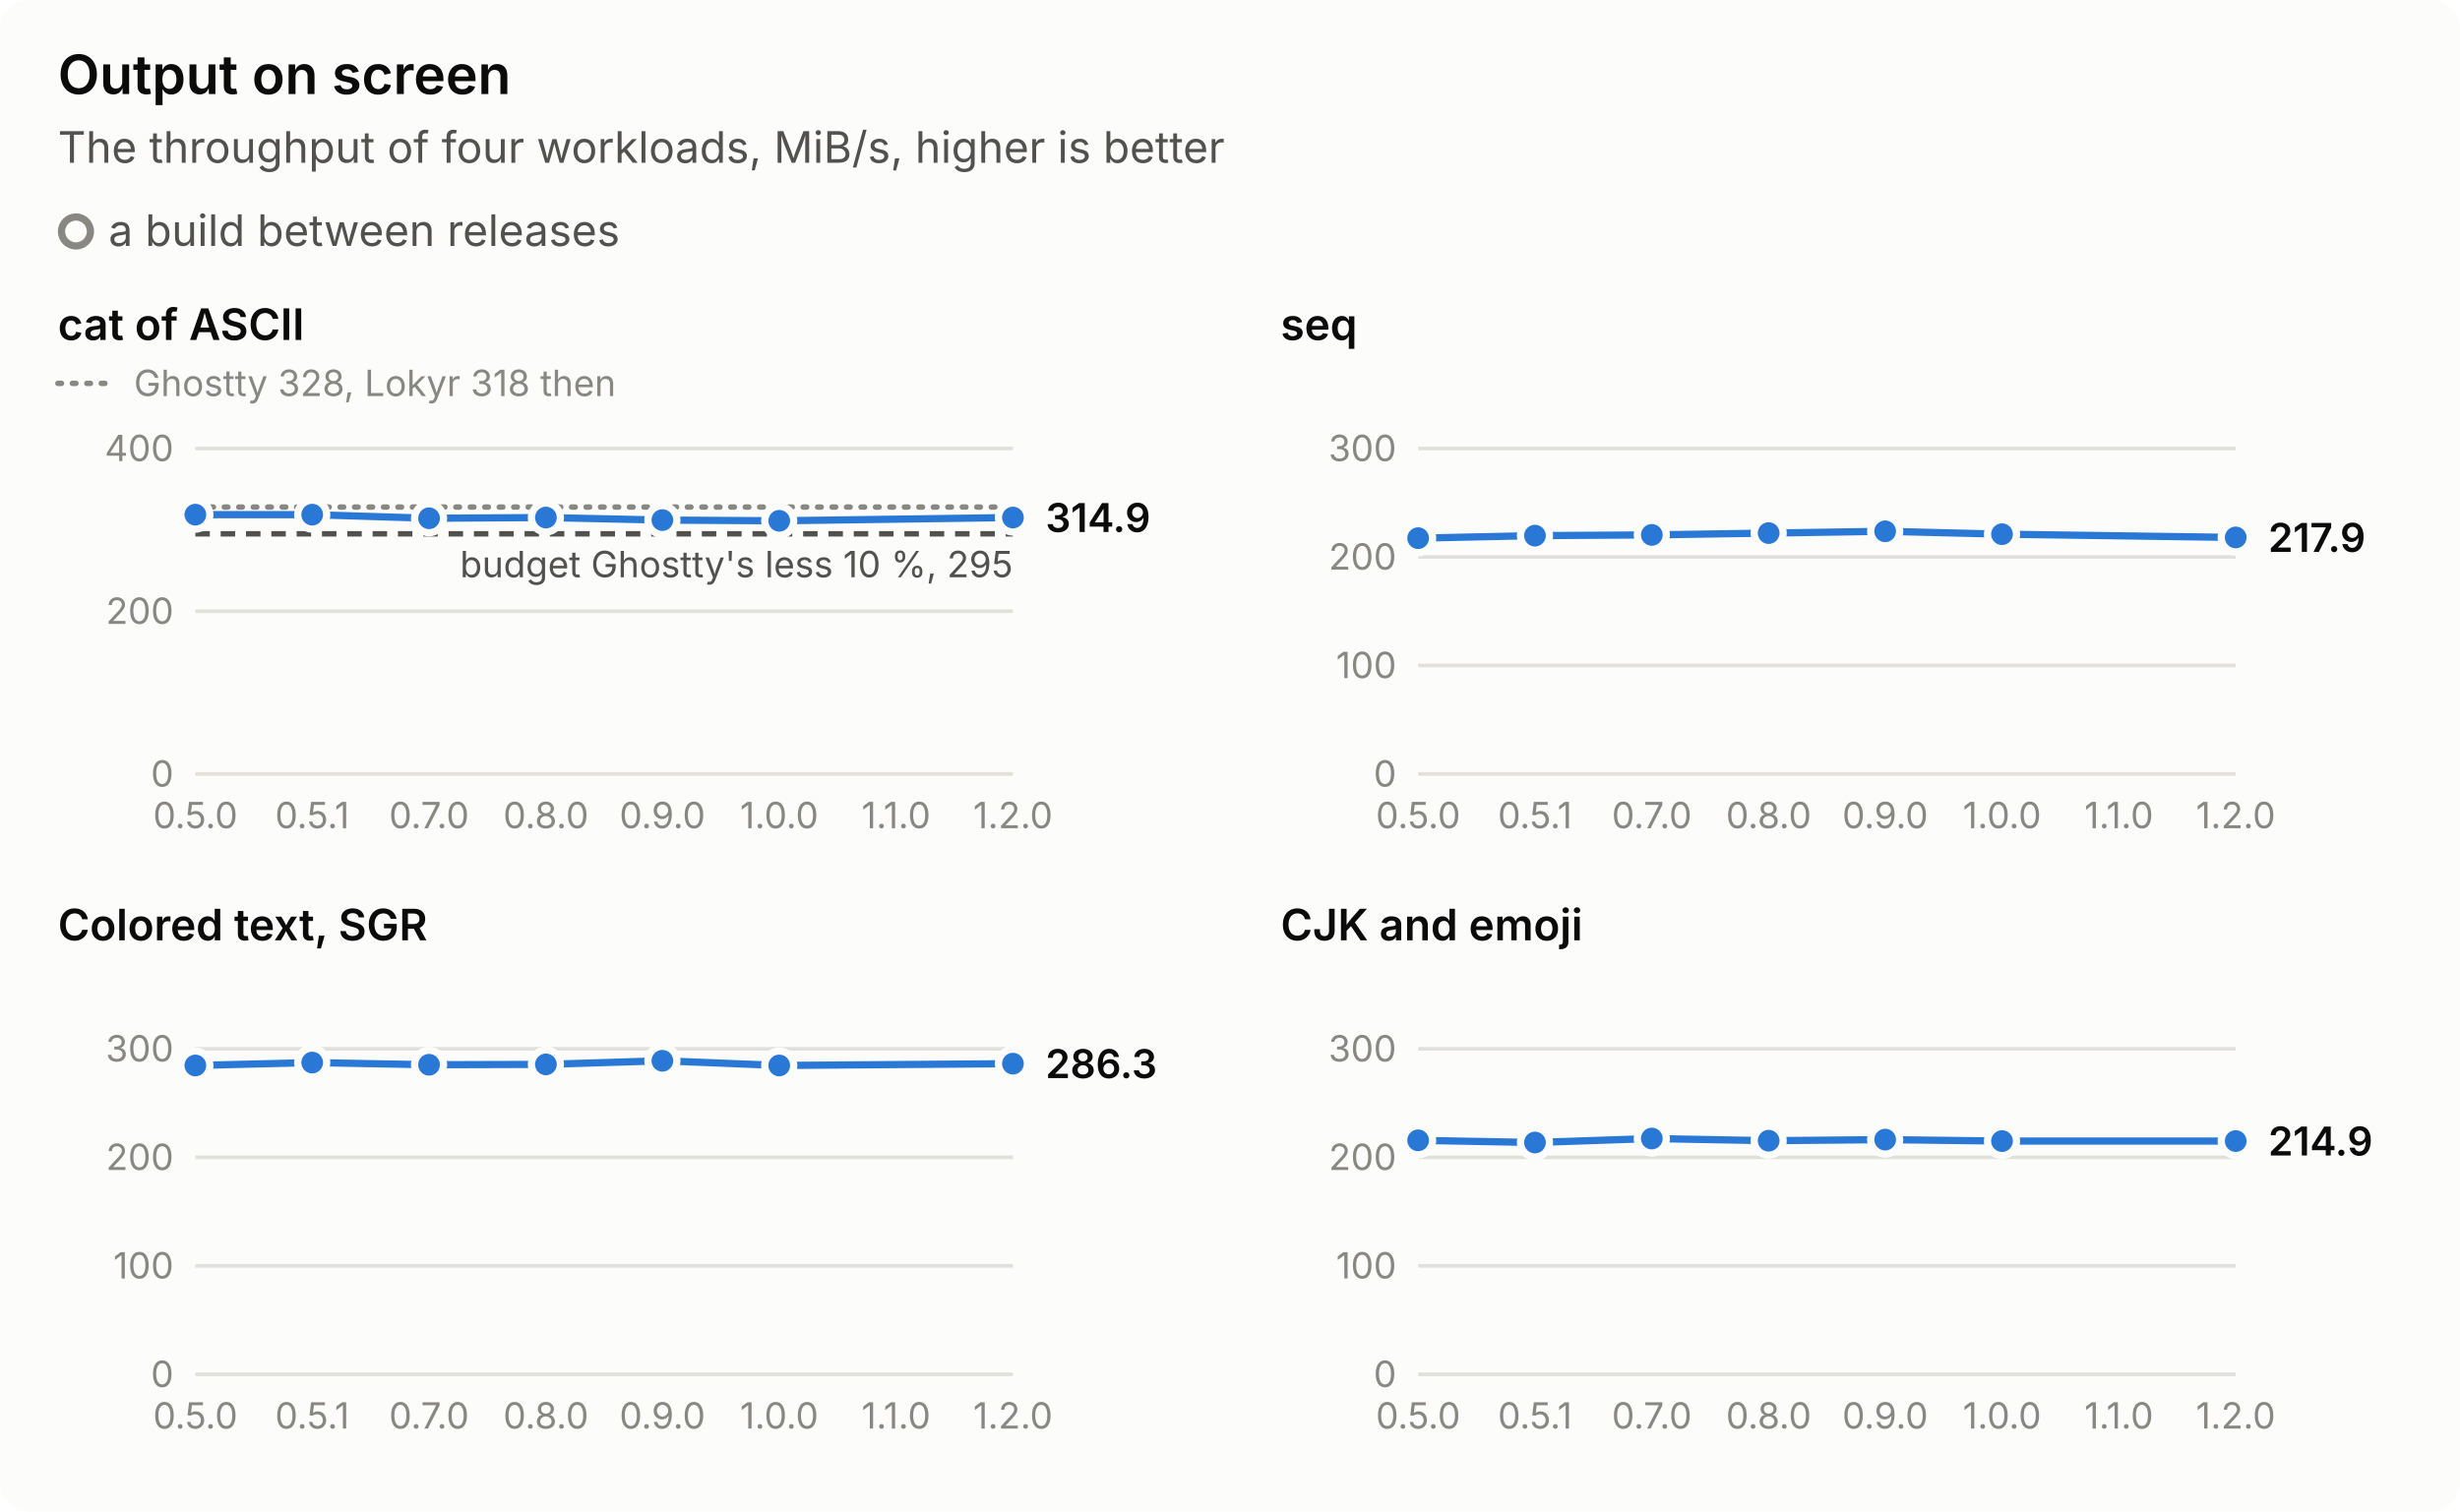
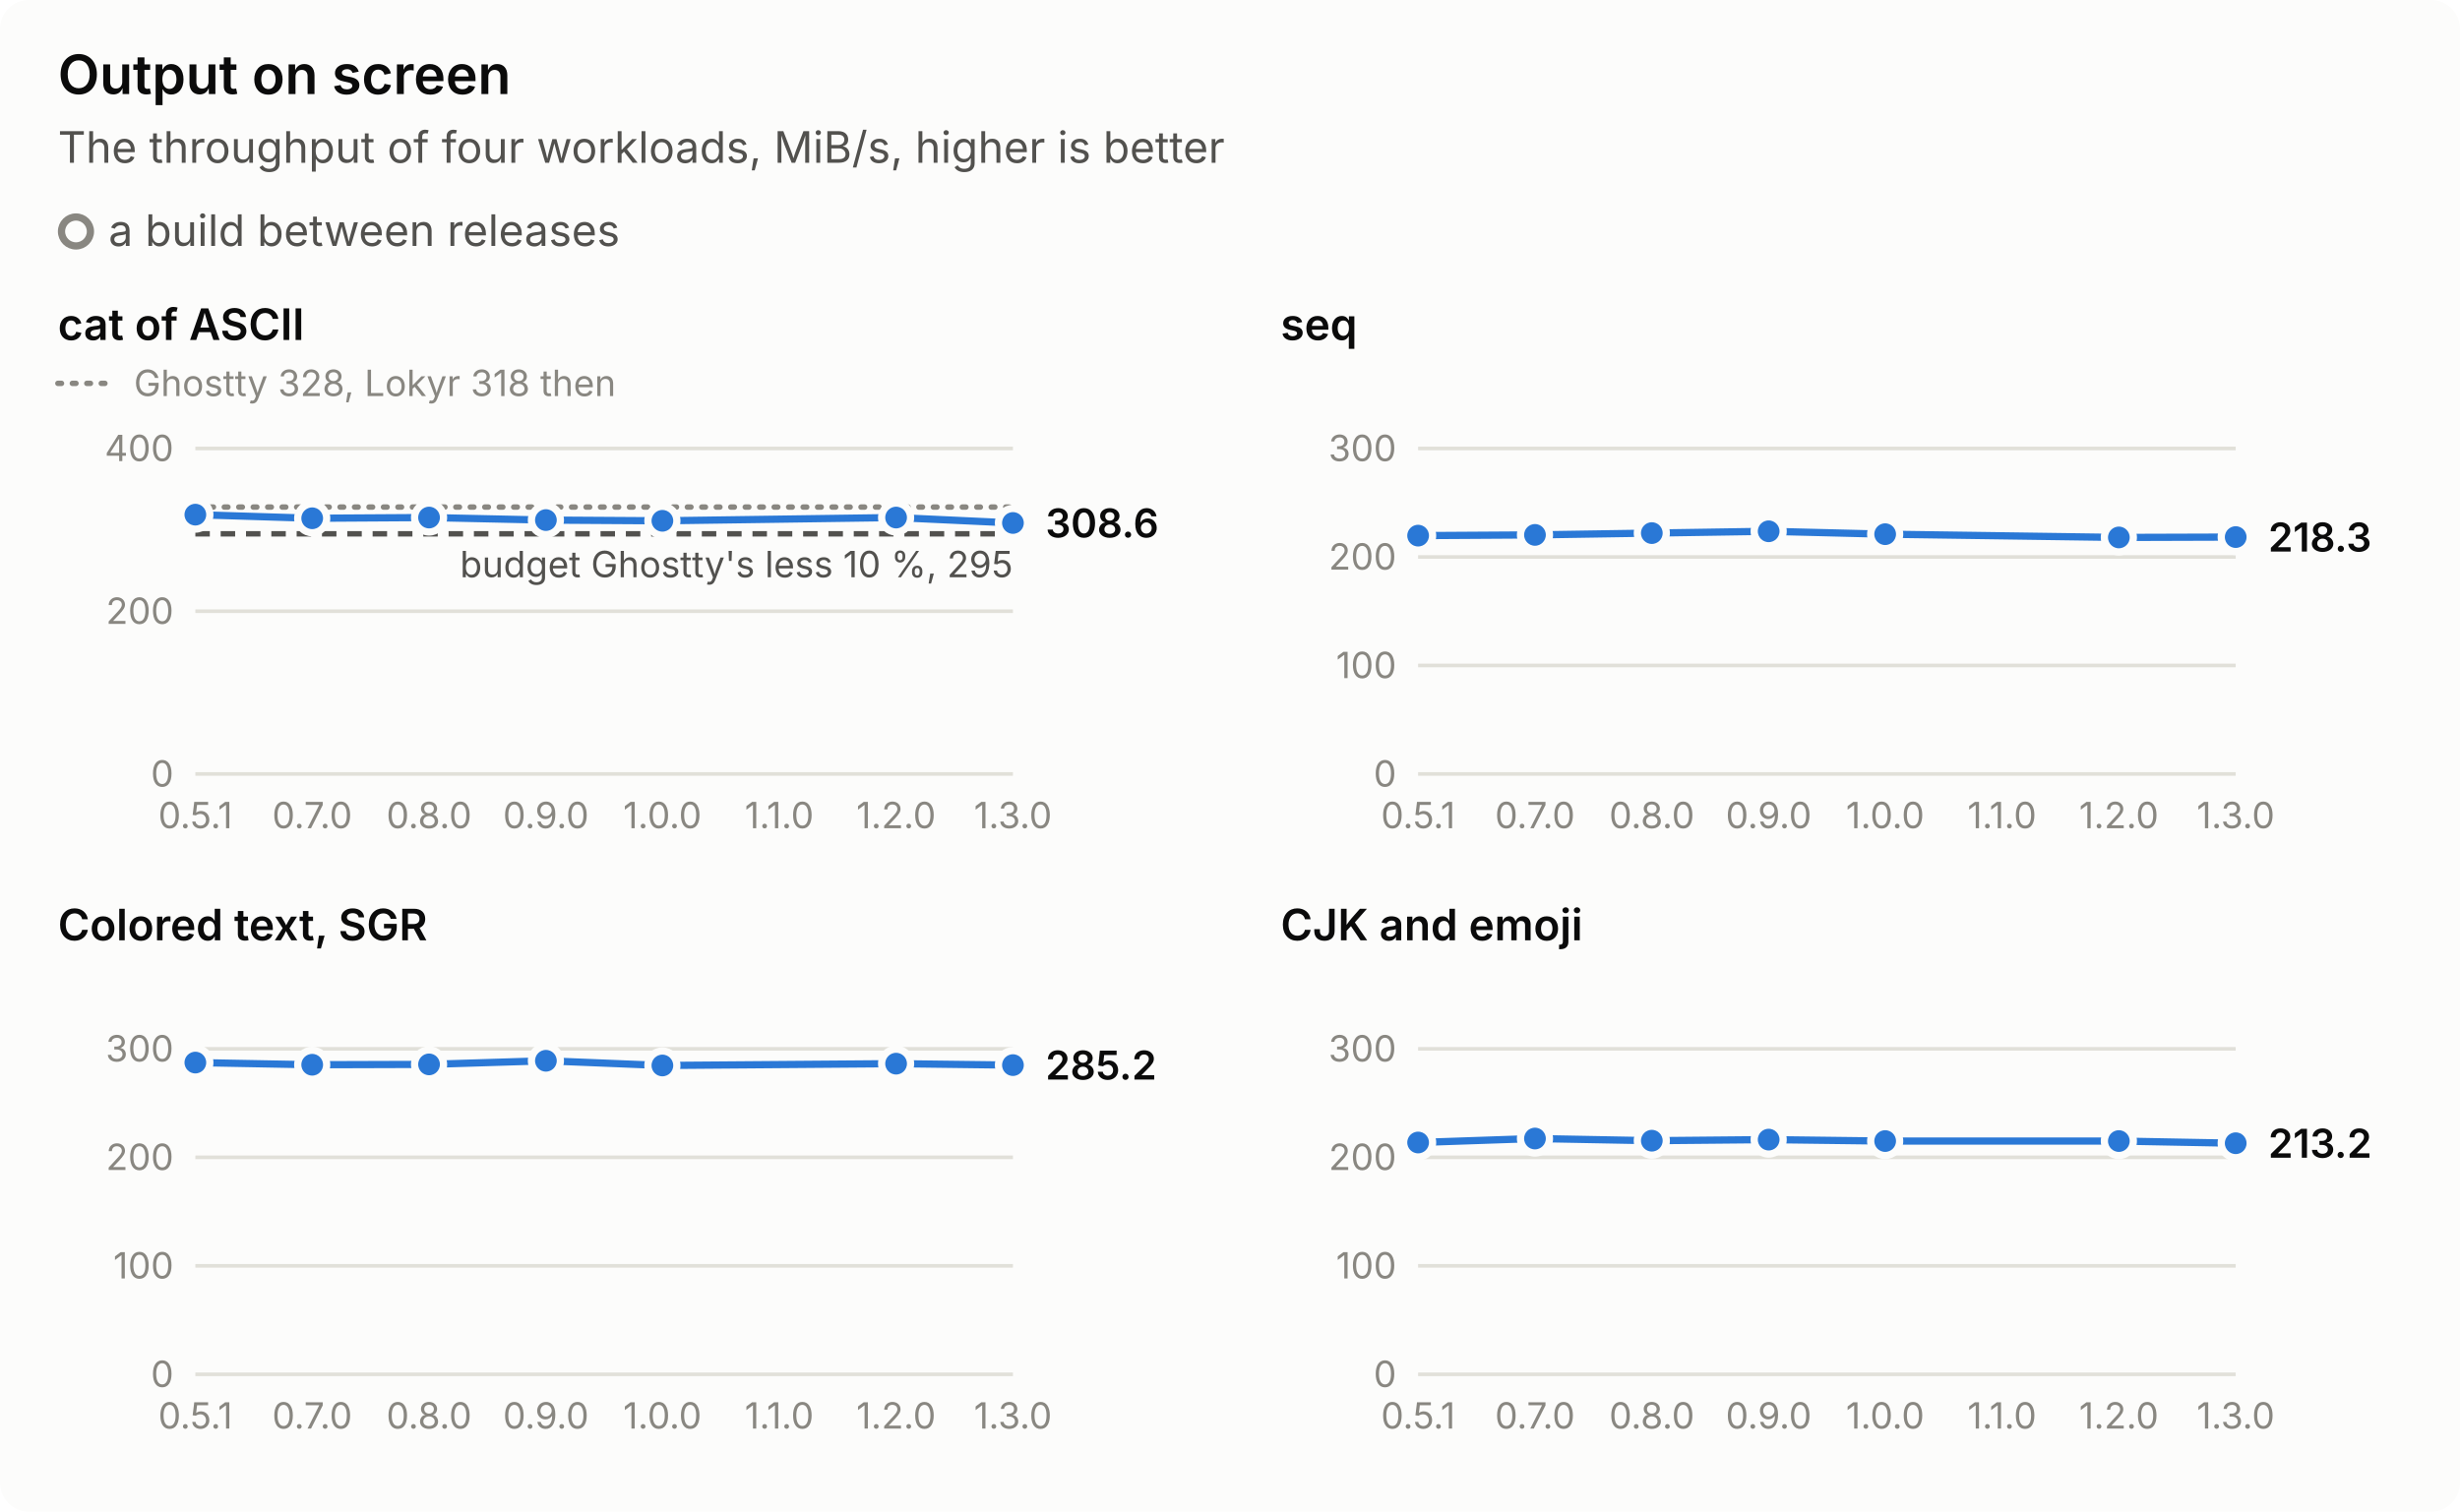
<svg xmlns="http://www.w3.org/2000/svg" width="680" height="418" viewBox="0 0 680 418" role="img" aria-label="Output on screen">
  <style>
  .surface { fill: #fcfcfb; }
  .primary { fill: #0b0b0b; }
  .secondary { fill: #52514e; }
  .muted { fill: #898781; }
  .grid { stroke: #e1e0d9; }
  .base { stroke: #c3c2b7; }
  .accent { fill: #2a78d6; }
  .context { fill: #898781; }
  .accent-line { stroke: #2a78d6; }
  .context-line { stroke: #898781; }
  .second { fill: #eb6834; }
  .second-line { stroke: #eb6834; }
  .ring { stroke: #fcfcfb; }
  .budget { stroke: #52514e; }
  text { font-family: system-ui, -apple-system, "Segoe UI", sans-serif; }
  .tick { font-variant-numeric: tabular-nums; }
  @media (prefers-color-scheme: dark) {
    .surface { fill: #1a1a19; }
    .primary { fill: #f0efec; }
    .secondary { fill: #c3c2b7; }
    .muted { fill: #898781; }
    .grid { stroke: #2c2c2a; }
    .base { stroke: #383835; }
    .accent { fill: #3987e5; }
    .context { fill: #6f6e69; }
    .accent-line { stroke: #3987e5; }
    .context-line { stroke: #6f6e69; }
    .second { fill: #d95926; }
    .second-line { stroke: #d95926; }
    .ring { stroke: #1a1a19; }
    .budget { stroke: #c3c2b7; }
  }
</style>
  <rect class="surface" width="680" height="418" rx="8" />
  <text class="primary" x="16" y="26" font-size="15" font-weight="600">Output on screen</text>
  <text class="secondary" x="16" y="45" font-size="12">The throughput of four workloads, MiB/s, higher is better</text>
  <circle class="surface context-line" cx="21" cy="64" r="4" stroke-width="2" />
  <text class="secondary" x="30" y="68" font-size="12">a build between releases</text>
  <text class="primary" x="16.0" y="94" font-size="12" font-weight="600">cat of ASCII</text>
  <line class="grid" x1="54.0" y1="214.0" x2="280.0" y2="214.0" stroke-width="1" />
  <text class="muted tick" x="48.0" y="217.5" font-size="10" text-anchor="end">0</text>
  <line class="grid" x1="54.0" y1="169.0" x2="280.0" y2="169.0" stroke-width="1" />
  <text class="muted tick" x="48.0" y="172.5" font-size="10" text-anchor="end">200</text>
  <line class="grid" x1="54.0" y1="124.0" x2="280.0" y2="124.0" stroke-width="1" />
  <text class="muted tick" x="48.0" y="127.5" font-size="10" text-anchor="end">400</text>
-   <text class="muted" x="54.0" y="229.0" font-size="10" text-anchor="middle">0.5.0</text>
-   <text class="muted" x="86.3" y="229.0" font-size="10" text-anchor="middle">0.5.1</text>
-   <text class="muted" x="118.6" y="229.0" font-size="10" text-anchor="middle">0.7.0</text>
-   <text class="muted" x="150.9" y="229.0" font-size="10" text-anchor="middle">0.8.0</text>
-   <text class="muted" x="183.1" y="229.0" font-size="10" text-anchor="middle">0.9.0</text>
-   <text class="muted" x="215.4" y="229.0" font-size="10" text-anchor="middle">1.0.0</text>
-   <text class="muted" x="247.7" y="229.0" font-size="10" text-anchor="middle">1.1.0</text>
-   <text class="muted" x="280.0" y="229.0" font-size="10" text-anchor="middle">1.2.0</text>
+   <text class="muted" x="54.0" y="229.0" font-size="10" text-anchor="middle">0.5.1</text>
+   <text class="muted" x="86.3" y="229.0" font-size="10" text-anchor="middle">0.7.0</text>
+   <text class="muted" x="118.6" y="229.0" font-size="10" text-anchor="middle">0.8.0</text>
+   <text class="muted" x="150.9" y="229.0" font-size="10" text-anchor="middle">0.9.0</text>
+   <text class="muted" x="183.1" y="229.0" font-size="10" text-anchor="middle">1.0.0</text>
+   <text class="muted" x="215.4" y="229.0" font-size="10" text-anchor="middle">1.1.0</text>
+   <text class="muted" x="247.7" y="229.0" font-size="10" text-anchor="middle">1.2.0</text>
+   <text class="muted" x="280.0" y="229.0" font-size="10" text-anchor="middle">1.3.0</text>
  <line class="budget" x1="54.0" y1="147.6" x2="280.0" y2="147.6" stroke-width="1.5" stroke-dasharray="4 3" />
  <text class="secondary" x="280.0" y="159.6" font-size="10" text-anchor="end">budget Ghostty's less 10 %, 295</text>
  <line class="context-line" x1="54.0" y1="140.2" x2="280.0" y2="140.2" stroke-width="1.5" stroke-dasharray="1 3" stroke-linecap="round" />
  <line class="context-line" x1="16.0" y1="106.0" x2="31.0" y2="106.0" stroke-width="1.5" stroke-dasharray="1 3" stroke-linecap="round" />
  <text class="muted" x="37.0" y="109.5" font-size="10">Ghostty 328, Lokyr 318 then</text>
-   <line class="accent-line" x1="54.0" y1="142.3" x2="86.3" y2="142.3" stroke-width="2" stroke-linecap="round" />
-   <line class="accent-line" x1="86.3" y1="142.3" x2="118.6" y2="143.3" stroke-width="2" stroke-linecap="round" />
-   <line class="accent-line" x1="118.6" y1="143.3" x2="150.9" y2="143.1" stroke-width="2" stroke-linecap="round" />
-   <line class="accent-line" x1="150.9" y1="143.1" x2="183.1" y2="143.8" stroke-width="2" stroke-linecap="round" />
-   <line class="accent-line" x1="183.1" y1="143.8" x2="215.4" y2="144.0" stroke-width="2" stroke-linecap="round" />
-   <line class="accent-line" x1="215.4" y1="144.0" x2="280.0" y2="143.1" stroke-width="2" stroke-linecap="round" />
+   <line class="accent-line" x1="54.0" y1="142.3" x2="86.3" y2="143.3" stroke-width="2" stroke-linecap="round" />
+   <line class="accent-line" x1="86.3" y1="143.3" x2="118.6" y2="143.1" stroke-width="2" stroke-linecap="round" />
+   <line class="accent-line" x1="118.6" y1="143.1" x2="150.9" y2="143.8" stroke-width="2" stroke-linecap="round" />
+   <line class="accent-line" x1="150.9" y1="143.8" x2="183.1" y2="144.0" stroke-width="2" stroke-linecap="round" />
+   <line class="accent-line" x1="183.1" y1="144.0" x2="247.7" y2="143.1" stroke-width="2" stroke-linecap="round" />
+   <line class="accent-line" x1="247.7" y1="143.1" x2="280.0" y2="144.6" stroke-width="2" stroke-linecap="round" />
  <circle class="accent ring" cx="54.0" cy="142.3" r="4" stroke-width="2" />
-   <circle class="accent ring" cx="86.3" cy="142.3" r="4" stroke-width="2" />
-   <circle class="accent ring" cx="118.6" cy="143.3" r="4" stroke-width="2" />
-   <circle class="accent ring" cx="150.9" cy="143.1" r="4" stroke-width="2" />
-   <circle class="accent ring" cx="183.1" cy="143.8" r="4" stroke-width="2" />
-   <circle class="accent ring" cx="215.4" cy="144.0" r="4" stroke-width="2" />
-   <circle class="accent ring" cx="280.0" cy="143.1" r="4" stroke-width="2" />
-   <text class="primary tick" x="289.0" y="147.1" font-size="11" font-weight="600">314.9</text>
+   <circle class="accent ring" cx="86.3" cy="143.3" r="4" stroke-width="2" />
+   <circle class="accent ring" cx="118.6" cy="143.1" r="4" stroke-width="2" />
+   <circle class="accent ring" cx="150.9" cy="143.8" r="4" stroke-width="2" />
+   <circle class="accent ring" cx="183.1" cy="144.0" r="4" stroke-width="2" />
+   <circle class="accent ring" cx="247.7" cy="143.1" r="4" stroke-width="2" />
+   <circle class="accent ring" cx="280.0" cy="144.6" r="4" stroke-width="2" />
+   <text class="primary tick" x="289.0" y="148.6" font-size="11" font-weight="600">308.6</text>
  <text class="primary" x="354.0" y="94" font-size="12" font-weight="600">seq</text>
  <line class="grid" x1="392.0" y1="214.0" x2="618.0" y2="214.0" stroke-width="1" />
  <text class="muted tick" x="386.0" y="217.5" font-size="10" text-anchor="end">0</text>
  <line class="grid" x1="392.0" y1="184.0" x2="618.0" y2="184.0" stroke-width="1" />
  <text class="muted tick" x="386.0" y="187.5" font-size="10" text-anchor="end">100</text>
  <line class="grid" x1="392.0" y1="154.0" x2="618.0" y2="154.0" stroke-width="1" />
  <text class="muted tick" x="386.0" y="157.5" font-size="10" text-anchor="end">200</text>
  <line class="grid" x1="392.0" y1="124.0" x2="618.0" y2="124.0" stroke-width="1" />
  <text class="muted tick" x="386.0" y="127.5" font-size="10" text-anchor="end">300</text>
-   <text class="muted" x="392.0" y="229.0" font-size="10" text-anchor="middle">0.5.0</text>
-   <text class="muted" x="424.3" y="229.0" font-size="10" text-anchor="middle">0.5.1</text>
-   <text class="muted" x="456.6" y="229.0" font-size="10" text-anchor="middle">0.7.0</text>
-   <text class="muted" x="488.9" y="229.0" font-size="10" text-anchor="middle">0.8.0</text>
-   <text class="muted" x="521.1" y="229.0" font-size="10" text-anchor="middle">0.9.0</text>
-   <text class="muted" x="553.4" y="229.0" font-size="10" text-anchor="middle">1.0.0</text>
-   <text class="muted" x="585.7" y="229.0" font-size="10" text-anchor="middle">1.1.0</text>
-   <text class="muted" x="618.0" y="229.0" font-size="10" text-anchor="middle">1.2.0</text>
-   <line class="accent-line" x1="392.0" y1="148.8" x2="424.3" y2="148.1" stroke-width="2" stroke-linecap="round" />
-   <line class="accent-line" x1="424.3" y1="148.1" x2="456.6" y2="147.9" stroke-width="2" stroke-linecap="round" />
-   <line class="accent-line" x1="456.6" y1="147.9" x2="488.9" y2="147.4" stroke-width="2" stroke-linecap="round" />
-   <line class="accent-line" x1="488.9" y1="147.4" x2="521.1" y2="146.9" stroke-width="2" stroke-linecap="round" />
-   <line class="accent-line" x1="521.1" y1="146.9" x2="553.4" y2="147.7" stroke-width="2" stroke-linecap="round" />
-   <line class="accent-line" x1="553.4" y1="147.7" x2="618.0" y2="148.6" stroke-width="2" stroke-linecap="round" />
-   <circle class="accent ring" cx="392.0" cy="148.8" r="4" stroke-width="2" />
-   <circle class="accent ring" cx="424.3" cy="148.1" r="4" stroke-width="2" />
-   <circle class="accent ring" cx="456.6" cy="147.9" r="4" stroke-width="2" />
-   <circle class="accent ring" cx="488.9" cy="147.4" r="4" stroke-width="2" />
-   <circle class="accent ring" cx="521.1" cy="146.9" r="4" stroke-width="2" />
-   <circle class="accent ring" cx="553.4" cy="147.7" r="4" stroke-width="2" />
-   <circle class="accent ring" cx="618.0" cy="148.6" r="4" stroke-width="2" />
-   <text class="primary tick" x="627.0" y="152.6" font-size="11" font-weight="600">217.9</text>
+   <text class="muted" x="392.0" y="229.0" font-size="10" text-anchor="middle">0.5.1</text>
+   <text class="muted" x="424.3" y="229.0" font-size="10" text-anchor="middle">0.7.0</text>
+   <text class="muted" x="456.6" y="229.0" font-size="10" text-anchor="middle">0.8.0</text>
+   <text class="muted" x="488.9" y="229.0" font-size="10" text-anchor="middle">0.9.0</text>
+   <text class="muted" x="521.1" y="229.0" font-size="10" text-anchor="middle">1.0.0</text>
+   <text class="muted" x="553.4" y="229.0" font-size="10" text-anchor="middle">1.1.0</text>
+   <text class="muted" x="585.7" y="229.0" font-size="10" text-anchor="middle">1.2.0</text>
+   <text class="muted" x="618.0" y="229.0" font-size="10" text-anchor="middle">1.3.0</text>
+   <line class="accent-line" x1="392.0" y1="148.1" x2="424.3" y2="147.9" stroke-width="2" stroke-linecap="round" />
+   <line class="accent-line" x1="424.3" y1="147.9" x2="456.6" y2="147.4" stroke-width="2" stroke-linecap="round" />
+   <line class="accent-line" x1="456.6" y1="147.4" x2="488.9" y2="146.9" stroke-width="2" stroke-linecap="round" />
+   <line class="accent-line" x1="488.9" y1="146.9" x2="521.1" y2="147.7" stroke-width="2" stroke-linecap="round" />
+   <line class="accent-line" x1="521.1" y1="147.7" x2="585.7" y2="148.6" stroke-width="2" stroke-linecap="round" />
+   <line class="accent-line" x1="585.7" y1="148.6" x2="618.0" y2="148.5" stroke-width="2" stroke-linecap="round" />
+   <circle class="accent ring" cx="392.0" cy="148.1" r="4" stroke-width="2" />
+   <circle class="accent ring" cx="424.3" cy="147.9" r="4" stroke-width="2" />
+   <circle class="accent ring" cx="456.6" cy="147.4" r="4" stroke-width="2" />
+   <circle class="accent ring" cx="488.9" cy="146.9" r="4" stroke-width="2" />
+   <circle class="accent ring" cx="521.1" cy="147.7" r="4" stroke-width="2" />
+   <circle class="accent ring" cx="585.7" cy="148.6" r="4" stroke-width="2" />
+   <circle class="accent ring" cx="618.0" cy="148.5" r="4" stroke-width="2" />
+   <text class="primary tick" x="627.0" y="152.5" font-size="11" font-weight="600">218.3</text>
  <text class="primary" x="16.0" y="260" font-size="12" font-weight="600">Colored text, SGR</text>
  <line class="grid" x1="54.0" y1="380.0" x2="280.0" y2="380.0" stroke-width="1" />
  <text class="muted tick" x="48.0" y="383.5" font-size="10" text-anchor="end">0</text>
  <line class="grid" x1="54.0" y1="350.0" x2="280.0" y2="350.0" stroke-width="1" />
  <text class="muted tick" x="48.0" y="353.5" font-size="10" text-anchor="end">100</text>
  <line class="grid" x1="54.0" y1="320.0" x2="280.0" y2="320.0" stroke-width="1" />
  <text class="muted tick" x="48.0" y="323.5" font-size="10" text-anchor="end">200</text>
  <line class="grid" x1="54.0" y1="290.0" x2="280.0" y2="290.0" stroke-width="1" />
  <text class="muted tick" x="48.0" y="293.5" font-size="10" text-anchor="end">300</text>
-   <text class="muted" x="54.0" y="395.0" font-size="10" text-anchor="middle">0.5.0</text>
-   <text class="muted" x="86.3" y="395.0" font-size="10" text-anchor="middle">0.5.1</text>
-   <text class="muted" x="118.6" y="395.0" font-size="10" text-anchor="middle">0.7.0</text>
-   <text class="muted" x="150.9" y="395.0" font-size="10" text-anchor="middle">0.8.0</text>
-   <text class="muted" x="183.1" y="395.0" font-size="10" text-anchor="middle">0.9.0</text>
-   <text class="muted" x="215.4" y="395.0" font-size="10" text-anchor="middle">1.0.0</text>
-   <text class="muted" x="247.7" y="395.0" font-size="10" text-anchor="middle">1.1.0</text>
-   <text class="muted" x="280.0" y="395.0" font-size="10" text-anchor="middle">1.2.0</text>
-   <line class="accent-line" x1="54.0" y1="294.6" x2="86.3" y2="293.8" stroke-width="2" stroke-linecap="round" />
-   <line class="accent-line" x1="86.3" y1="293.8" x2="118.6" y2="294.4" stroke-width="2" stroke-linecap="round" />
-   <line class="accent-line" x1="118.6" y1="294.4" x2="150.9" y2="294.3" stroke-width="2" stroke-linecap="round" />
-   <line class="accent-line" x1="150.9" y1="294.3" x2="183.1" y2="293.3" stroke-width="2" stroke-linecap="round" />
-   <line class="accent-line" x1="183.1" y1="293.3" x2="215.4" y2="294.6" stroke-width="2" stroke-linecap="round" />
-   <line class="accent-line" x1="215.4" y1="294.6" x2="280.0" y2="294.1" stroke-width="2" stroke-linecap="round" />
-   <circle class="accent ring" cx="54.0" cy="294.6" r="4" stroke-width="2" />
-   <circle class="accent ring" cx="86.3" cy="293.8" r="4" stroke-width="2" />
-   <circle class="accent ring" cx="118.6" cy="294.4" r="4" stroke-width="2" />
-   <circle class="accent ring" cx="150.9" cy="294.3" r="4" stroke-width="2" />
-   <circle class="accent ring" cx="183.1" cy="293.3" r="4" stroke-width="2" />
-   <circle class="accent ring" cx="215.4" cy="294.6" r="4" stroke-width="2" />
-   <circle class="accent ring" cx="280.0" cy="294.1" r="4" stroke-width="2" />
-   <text class="primary tick" x="289.0" y="298.1" font-size="11" font-weight="600">286.3</text>
+   <text class="muted" x="54.0" y="395.0" font-size="10" text-anchor="middle">0.5.1</text>
+   <text class="muted" x="86.3" y="395.0" font-size="10" text-anchor="middle">0.7.0</text>
+   <text class="muted" x="118.6" y="395.0" font-size="10" text-anchor="middle">0.8.0</text>
+   <text class="muted" x="150.9" y="395.0" font-size="10" text-anchor="middle">0.9.0</text>
+   <text class="muted" x="183.1" y="395.0" font-size="10" text-anchor="middle">1.0.0</text>
+   <text class="muted" x="215.4" y="395.0" font-size="10" text-anchor="middle">1.1.0</text>
+   <text class="muted" x="247.7" y="395.0" font-size="10" text-anchor="middle">1.2.0</text>
+   <text class="muted" x="280.0" y="395.0" font-size="10" text-anchor="middle">1.3.0</text>
+   <line class="accent-line" x1="54.0" y1="293.8" x2="86.3" y2="294.4" stroke-width="2" stroke-linecap="round" />
+   <line class="accent-line" x1="86.3" y1="294.4" x2="118.6" y2="294.3" stroke-width="2" stroke-linecap="round" />
+   <line class="accent-line" x1="118.6" y1="294.3" x2="150.9" y2="293.3" stroke-width="2" stroke-linecap="round" />
+   <line class="accent-line" x1="150.9" y1="293.3" x2="183.1" y2="294.6" stroke-width="2" stroke-linecap="round" />
+   <line class="accent-line" x1="183.1" y1="294.6" x2="247.7" y2="294.1" stroke-width="2" stroke-linecap="round" />
+   <line class="accent-line" x1="247.7" y1="294.1" x2="280.0" y2="294.5" stroke-width="2" stroke-linecap="round" />
+   <circle class="accent ring" cx="54.0" cy="293.8" r="4" stroke-width="2" />
+   <circle class="accent ring" cx="86.3" cy="294.4" r="4" stroke-width="2" />
+   <circle class="accent ring" cx="118.6" cy="294.3" r="4" stroke-width="2" />
+   <circle class="accent ring" cx="150.9" cy="293.3" r="4" stroke-width="2" />
+   <circle class="accent ring" cx="183.1" cy="294.6" r="4" stroke-width="2" />
+   <circle class="accent ring" cx="247.7" cy="294.1" r="4" stroke-width="2" />
+   <circle class="accent ring" cx="280.0" cy="294.5" r="4" stroke-width="2" />
+   <text class="primary tick" x="289.0" y="298.5" font-size="11" font-weight="600">285.2</text>
  <text class="primary" x="354.0" y="260" font-size="12" font-weight="600">CJK and emoji</text>
  <line class="grid" x1="392.0" y1="380.0" x2="618.0" y2="380.0" stroke-width="1" />
  <text class="muted tick" x="386.0" y="383.5" font-size="10" text-anchor="end">0</text>
  <line class="grid" x1="392.0" y1="350.0" x2="618.0" y2="350.0" stroke-width="1" />
  <text class="muted tick" x="386.0" y="353.5" font-size="10" text-anchor="end">100</text>
  <line class="grid" x1="392.0" y1="320.0" x2="618.0" y2="320.0" stroke-width="1" />
  <text class="muted tick" x="386.0" y="323.5" font-size="10" text-anchor="end">200</text>
  <line class="grid" x1="392.0" y1="290.0" x2="618.0" y2="290.0" stroke-width="1" />
  <text class="muted tick" x="386.0" y="293.5" font-size="10" text-anchor="end">300</text>
-   <text class="muted" x="392.0" y="395.0" font-size="10" text-anchor="middle">0.5.0</text>
-   <text class="muted" x="424.3" y="395.0" font-size="10" text-anchor="middle">0.5.1</text>
-   <text class="muted" x="456.6" y="395.0" font-size="10" text-anchor="middle">0.7.0</text>
-   <text class="muted" x="488.9" y="395.0" font-size="10" text-anchor="middle">0.8.0</text>
-   <text class="muted" x="521.1" y="395.0" font-size="10" text-anchor="middle">0.9.0</text>
-   <text class="muted" x="553.4" y="395.0" font-size="10" text-anchor="middle">1.0.0</text>
-   <text class="muted" x="585.7" y="395.0" font-size="10" text-anchor="middle">1.1.0</text>
-   <text class="muted" x="618.0" y="395.0" font-size="10" text-anchor="middle">1.2.0</text>
-   <line class="accent-line" x1="392.0" y1="315.3" x2="424.3" y2="315.9" stroke-width="2" stroke-linecap="round" />
-   <line class="accent-line" x1="424.3" y1="315.9" x2="456.6" y2="314.8" stroke-width="2" stroke-linecap="round" />
-   <line class="accent-line" x1="456.6" y1="314.8" x2="488.9" y2="315.4" stroke-width="2" stroke-linecap="round" />
-   <line class="accent-line" x1="488.9" y1="315.4" x2="521.1" y2="315.1" stroke-width="2" stroke-linecap="round" />
-   <line class="accent-line" x1="521.1" y1="315.1" x2="553.4" y2="315.5" stroke-width="2" stroke-linecap="round" />
-   <line class="accent-line" x1="553.4" y1="315.5" x2="618.0" y2="315.5" stroke-width="2" stroke-linecap="round" />
-   <circle class="accent ring" cx="392.0" cy="315.3" r="4" stroke-width="2" />
-   <circle class="accent ring" cx="424.3" cy="315.9" r="4" stroke-width="2" />
-   <circle class="accent ring" cx="456.6" cy="314.8" r="4" stroke-width="2" />
-   <circle class="accent ring" cx="488.9" cy="315.4" r="4" stroke-width="2" />
-   <circle class="accent ring" cx="521.1" cy="315.1" r="4" stroke-width="2" />
-   <circle class="accent ring" cx="553.4" cy="315.5" r="4" stroke-width="2" />
-   <circle class="accent ring" cx="618.0" cy="315.5" r="4" stroke-width="2" />
-   <text class="primary tick" x="627.0" y="319.5" font-size="11" font-weight="600">214.9</text>
+   <text class="muted" x="392.0" y="395.0" font-size="10" text-anchor="middle">0.5.1</text>
+   <text class="muted" x="424.3" y="395.0" font-size="10" text-anchor="middle">0.7.0</text>
+   <text class="muted" x="456.6" y="395.0" font-size="10" text-anchor="middle">0.8.0</text>
+   <text class="muted" x="488.9" y="395.0" font-size="10" text-anchor="middle">0.9.0</text>
+   <text class="muted" x="521.1" y="395.0" font-size="10" text-anchor="middle">1.0.0</text>
+   <text class="muted" x="553.4" y="395.0" font-size="10" text-anchor="middle">1.1.0</text>
+   <text class="muted" x="585.7" y="395.0" font-size="10" text-anchor="middle">1.2.0</text>
+   <text class="muted" x="618.0" y="395.0" font-size="10" text-anchor="middle">1.3.0</text>
+   <line class="accent-line" x1="392.0" y1="315.9" x2="424.3" y2="314.8" stroke-width="2" stroke-linecap="round" />
+   <line class="accent-line" x1="424.3" y1="314.8" x2="456.6" y2="315.4" stroke-width="2" stroke-linecap="round" />
+   <line class="accent-line" x1="456.6" y1="315.4" x2="488.9" y2="315.1" stroke-width="2" stroke-linecap="round" />
+   <line class="accent-line" x1="488.9" y1="315.1" x2="521.1" y2="315.5" stroke-width="2" stroke-linecap="round" />
+   <line class="accent-line" x1="521.1" y1="315.5" x2="585.7" y2="315.5" stroke-width="2" stroke-linecap="round" />
+   <line class="accent-line" x1="585.7" y1="315.5" x2="618.0" y2="316.1" stroke-width="2" stroke-linecap="round" />
+   <circle class="accent ring" cx="392.0" cy="315.9" r="4" stroke-width="2" />
+   <circle class="accent ring" cx="424.3" cy="314.8" r="4" stroke-width="2" />
+   <circle class="accent ring" cx="456.6" cy="315.4" r="4" stroke-width="2" />
+   <circle class="accent ring" cx="488.9" cy="315.1" r="4" stroke-width="2" />
+   <circle class="accent ring" cx="521.1" cy="315.5" r="4" stroke-width="2" />
+   <circle class="accent ring" cx="585.7" cy="315.5" r="4" stroke-width="2" />
+   <circle class="accent ring" cx="618.0" cy="316.1" r="4" stroke-width="2" />
+   <text class="primary tick" x="627.0" y="320.1" font-size="11" font-weight="600">213.2</text>
</svg>
